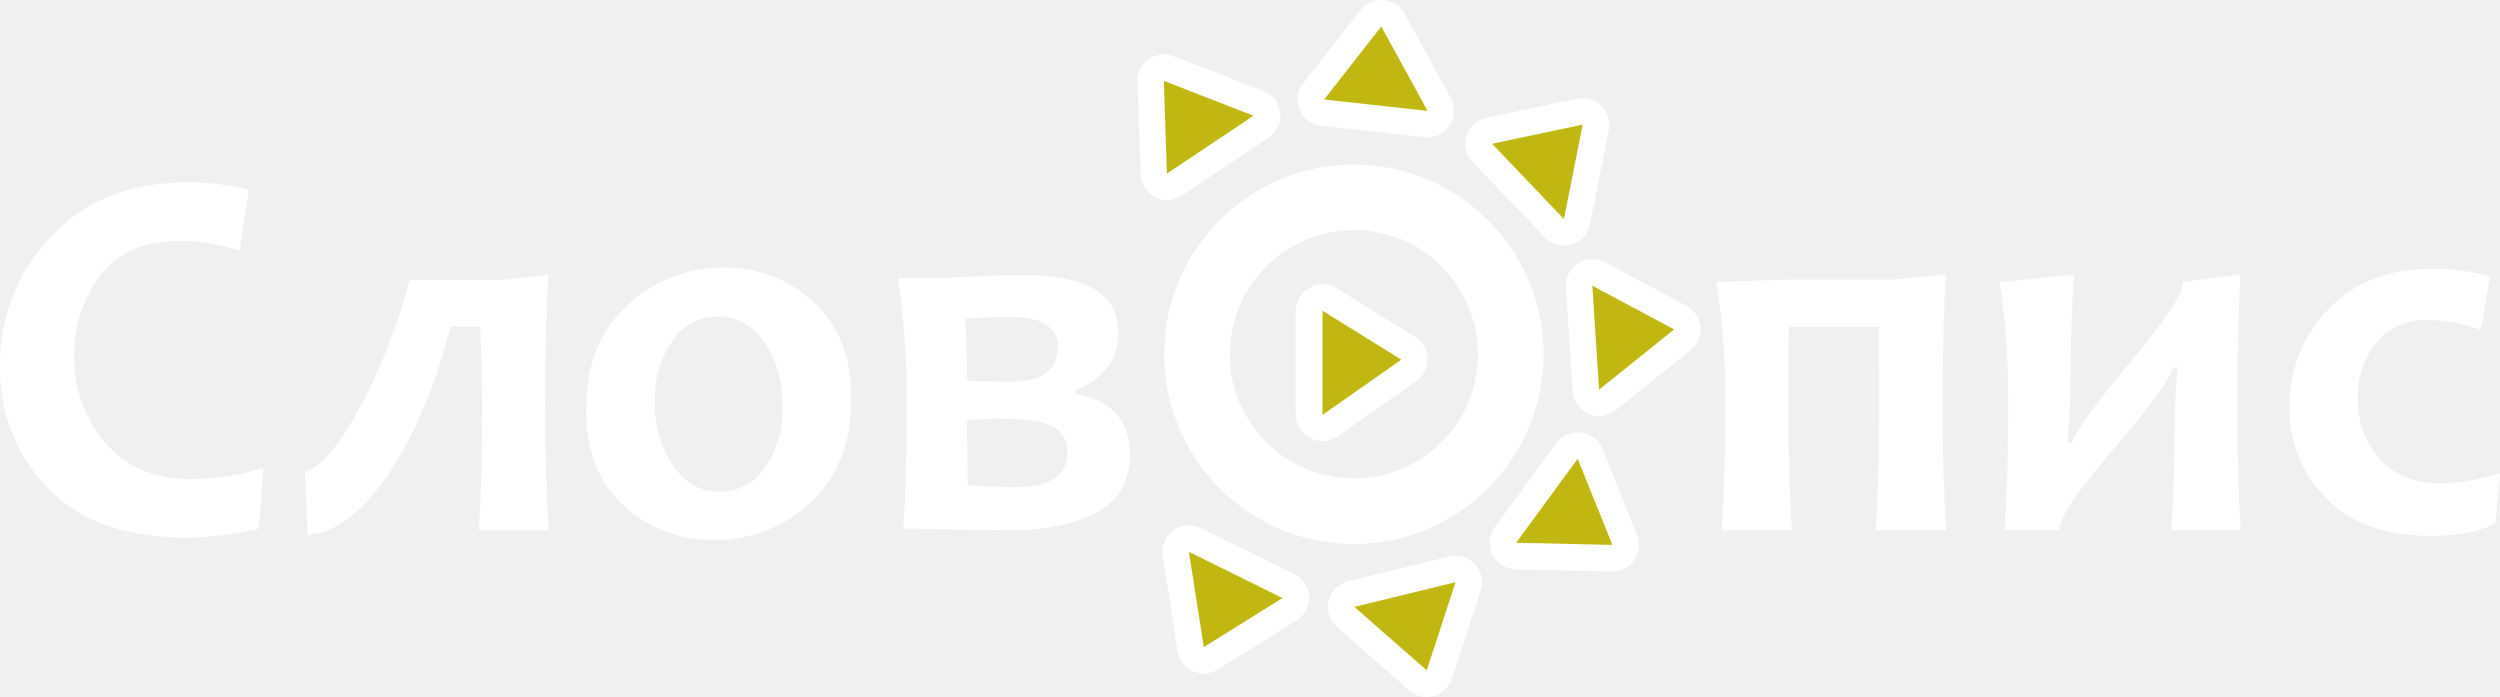
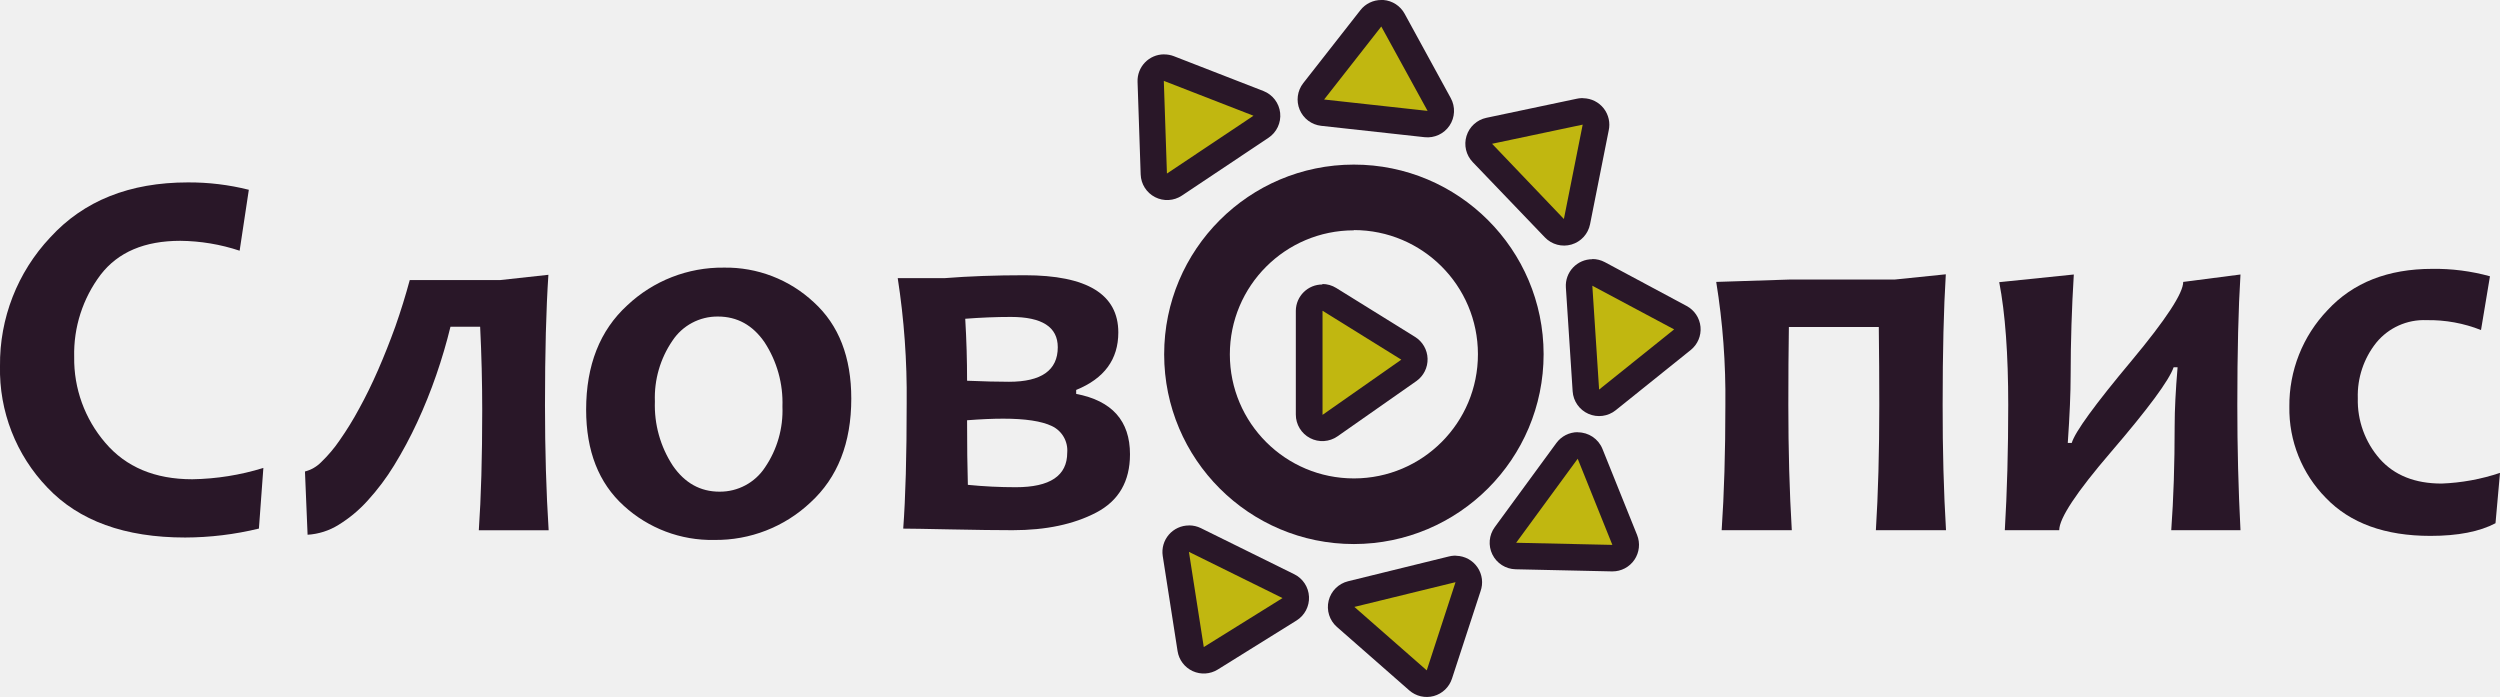
<svg xmlns="http://www.w3.org/2000/svg" viewBox="0 0 505.47 140.9">
  <defs>
-     <style>.cls-1{fill:#c1b710;}.cls-2{fill:#fff;}</style>
+     <style>.cls-1{fill:#c1b710;}.cls-2{fill:#291728;}</style>
  </defs>
  <g id="Шар_2" data-name="Шар 2">
    <g id="Слой_1" data-name="Слой 1">
      <path class="cls-1" d="M267.4,86.56a2.68,2.68,0,0,1-2.68-2.68v-21a2.68,2.68,0,0,1,4.09-2.28l15.93,9.89a2.68,2.68,0,0,1,.12,4.47L268.94,86.08A2.68,2.68,0,0,1,267.4,86.56Z" />
      <path class="cls-1" d="M288.64,25.1l-.29,0-20.92-2.3a2.68,2.68,0,0,1-1.82-4.32L277.17,3.71a2.68,2.68,0,0,1,2.11-1h.22a2.68,2.68,0,0,1,2.13,1.38L291,21.13a2.68,2.68,0,0,1-2.35,4Z" />
      <path class="cls-1" d="M235.94,37.77a2.68,2.68,0,0,1-2.68-2.59l-.63-18.74a2.68,2.68,0,0,1,3.65-2.59l18.13,7.05a2.68,2.68,0,0,1,.52,4.73L237.43,37.32A2.68,2.68,0,0,1,235.94,37.77Z" />
      <path class="cls-1" d="M243.39,133.51a2.68,2.68,0,0,1-2.65-2.27l-3-19.23a2.68,2.68,0,0,1,3.83-2.81l18.88,9.32a2.68,2.68,0,0,1,.23,4.68l-15.92,9.91A2.68,2.68,0,0,1,243.39,133.51Z" />
      <path class="cls-1" d="M288.47,138.22a2.68,2.68,0,0,1-1.77-.66l-14.63-12.83a2.68,2.68,0,0,1,1.13-4.62l20.45-5a2.68,2.68,0,0,1,3.18,3.43L291,136.37a2.68,2.68,0,0,1-2.55,1.85Z" />
      <path class="cls-1" d="M306.52,112.42a2.68,2.68,0,0,1-2.1-4.26l12.45-17A2.68,2.68,0,0,1,319,90.09l.34,0a2.68,2.68,0,0,1,2.15,1.66l7,17.4a2.68,2.68,0,0,1-2.49,3.68Z" />
      <path class="cls-1" d="M323.32,81.45a2.68,2.68,0,0,1-2.67-2.51l-1.37-21a2.68,2.68,0,0,1,3.94-2.54l16.54,8.83a2.68,2.68,0,0,1,.42,4.45L325,80.86A2.68,2.68,0,0,1,323.32,81.45Z" />
      <path class="cls-1" d="M316.23,47a2.68,2.68,0,0,1-1.94-.83L299.75,30.92a2.68,2.68,0,0,1,1.38-4.47l18.35-3.87a2.68,2.68,0,0,1,3.18,3.15l-3.8,19.08A2.68,2.68,0,0,1,316.23,47Z" />
      <path class="cls-2" d="M53.25,94.61l-.9,12.26a63.86,63.86,0,0,1-14.92,1.81q-18.28,0-27.85-10.1A34.38,34.38,0,0,1,0,74,37.34,37.34,0,0,1,10.16,48Q20.32,36.88,38,36.88a49.45,49.45,0,0,1,12.31,1.49L48.45,50.69a39.25,39.25,0,0,0-12-2q-10.82,0-16.1,6.85A26.5,26.5,0,0,0,15,72.17,26,26,0,0,0,21.3,89.54q6.27,7.36,17.57,7.36A51.28,51.28,0,0,0,53.25,94.61Z" />
      <path class="cls-2" d="M110.93,107.21H96.81q.69-10,.69-24.25,0-8.37-.42-16.9h-6q-1.18,4.86-2.88,9.78a101.8,101.8,0,0,1-3.86,9.57,84.66,84.66,0,0,1-4.66,8.69,46.69,46.69,0,0,1-5.34,7.11,26.81,26.81,0,0,1-5.89,4.91,13.38,13.38,0,0,1-6.26,2l-.53-12.79a7.07,7.07,0,0,0,3.31-1.92A27.8,27.8,0,0,0,68.69,89a63.76,63.76,0,0,0,3.92-6.37q2-3.62,3.84-7.84T79.94,66q1.63-4.64,2.91-9.38h18.33l9.7-1.06q-.69,10.34-.69,26.38Q110.19,95.6,110.93,107.21Z" />
      <path class="cls-2" d="M172.12,80.6q0,13.44-8.26,21a27.85,27.85,0,0,1-19.45,7.57,26.29,26.29,0,0,1-18.28-6.9q-7.62-6.9-7.62-19.43,0-13.49,8.32-21.11a28,28,0,0,1,19.51-7.62,26,26,0,0,1,18.2,7Q172.12,68,172.12,80.6ZM158.2,82.2a22.32,22.32,0,0,0-3.62-13Q151,64,145.15,64a10.89,10.89,0,0,0-9.2,4.9,20.41,20.41,0,0,0-3.54,12.26,22.27,22.27,0,0,0,3.63,13q3.62,5.25,9.43,5.25a10.88,10.88,0,0,0,9.2-4.9A20.41,20.41,0,0,0,158.2,82.2Z" />
      <path class="cls-2" d="M228.47,91.85q0,8.21-6.82,11.78t-16.9,3.57q-4.69,0-12.48-.16t-9.65-.16q.7-9.33.7-25.37a154.73,154.73,0,0,0-1.81-25.27h9.43q7.46-.59,16.25-.59,18.92,0,18.92,11.57,0,8.16-8.52,11.62v.8Q228.47,81.72,228.47,91.85Zm-14.6-21.64q0-6.13-9.49-6.13-4.48,0-9.22.37.38,6.45.37,12.53,5,.21,8.48.21Q213.86,77.19,213.87,70.21Zm1.91,21.32a5.44,5.44,0,0,0-3.11-5.39q-3.12-1.49-9.84-1.49-3.15,0-7.3.32,0,7.73.16,13.06,4.85.48,9.7.48Q215.78,98.51,215.78,91.53Z" />
      <path class="cls-2" d="M393.46,107.2H379.28q.69-11,.69-25.32,0-7.51-.1-15.77H361.69q-.11,6.83-.11,15.77,0,13.71.7,25.32H348.1q.75-11,.75-25.32A145.45,145.45,0,0,0,347,57l14.87-.48h21.21l10.34-1.06q-.64,10.34-.64,26.38Q392.76,95.59,393.46,107.2Z" />
      <path class="cls-2" d="M453,107.2H439q.69-9.43.69-21.16,0-4.74.59-11.78h-.8q-1.39,4-12.69,17.16-10.44,12.16-10.44,15.78h-11q.69-11.62.69-25.32,0-15.4-1.82-24.83L419.3,55.5q-.63,10.23-.64,20.36,0,5.33-.58,13.7h.8q1-3.36,12.1-16.63Q441.42,60.4,441.42,57L453,55.5q-.64,10.23-.64,26.38Q452.35,94.68,453,107.2Z" />
      <path class="cls-2" d="M505.47,95.61l-.91,10.18q-4.85,2.56-13.16,2.56-13.75,0-21.13-7.67a25.65,25.65,0,0,1-7.39-18.44,27.83,27.83,0,0,1,7.73-19.54q7.72-8.34,21.16-8.34a41.67,41.67,0,0,1,11.67,1.5l-1.81,10.87a28.56,28.56,0,0,0-11-2,12.46,12.46,0,0,0-10.18,4.56,17.13,17.13,0,0,0-3.73,11.22,17.88,17.88,0,0,0,4.43,12.26q4.43,5,12.52,5A42,42,0,0,0,505.47,95.61Z" />
      <path class="cls-2" d="M273.74,110A38.36,38.36,0,1,1,312.1,71.6,38.4,38.4,0,0,1,273.74,110Zm0-63.43A25.08,25.08,0,1,0,298.82,71.6,25.1,25.1,0,0,0,273.74,46.52Z" />
      <path class="cls-2" d="M267.4,62.83l15.93,9.89L267.4,83.88v-21m0-5.36A5.36,5.36,0,0,0,262,62.83v21a5.36,5.36,0,0,0,8.43,4.39l15.93-11.16a5.36,5.36,0,0,0-.25-8.94l-15.93-9.89a5.36,5.36,0,0,0-2.83-.81Z" />
      <path class="cls-2" d="M279.28,5.36l9.36,17.06-20.92-2.3L279.28,5.36m0-5.36a5.36,5.36,0,0,0-4.22,2.05L263.5,16.81a5.36,5.36,0,0,0,3.63,8.63l20.92,2.3a5.36,5.36,0,0,0,5.28-7.9L284,2.78A5.36,5.36,0,0,0,279.72,0l-.44,0Z" />
      <path class="cls-2" d="M235.31,16.35l18.13,7.05L235.94,35.09l-.63-18.74m0-5.36A5.36,5.36,0,0,0,230,16.53l.63,18.74a5.36,5.36,0,0,0,8.33,4.28l17.51-11.69a5.36,5.36,0,0,0-1-9.45l-18.13-7.05a5.36,5.36,0,0,0-1.94-.36Z" />
      <path class="cls-2" d="M240.43,111.6l18.88,9.32-15.92,9.91-3-19.23m0-5.36a5.36,5.36,0,0,0-5.3,6.17l3,19.23a5.36,5.36,0,0,0,8.13,3.73l15.92-9.91a5.36,5.36,0,0,0-.46-9.36l-18.88-9.32a5.35,5.35,0,0,0-2.37-.55Z" />
      <path class="cls-2" d="M294.29,117.71h0m0,0-5.82,17.83-14.63-12.83,20.45-5m0-5.36H294a5.35,5.35,0,0,0-1.1.17l-20.33,5a5.36,5.36,0,0,0-2.26,9.24l14.63,12.83a5.36,5.36,0,0,0,8.63-2.37l5.77-17.66a5.36,5.36,0,0,0-4.89-7.19Z" />
      <path class="cls-2" d="M319,92.77l7,17.4-19.45-.43,12.45-17m0-5.36a5.36,5.36,0,0,0-4.32,2.19l-12.45,17a5.36,5.36,0,0,0,4.2,8.53l19.45.43H326a5.36,5.36,0,0,0,5-7.36l-7-17.4a5.36,5.36,0,0,0-5-3.36Z" />
      <path class="cls-2" d="M321.95,57.77l16.54,8.83L323.32,78.77l-1.37-21m0-5.36a5.36,5.36,0,0,0-5.35,5.71l1.37,21a5.36,5.36,0,0,0,8.7,3.83l15.17-12.18a5.36,5.36,0,0,0-.83-8.91L324.47,53a5.36,5.36,0,0,0-2.52-.63Z" />
      <path class="cls-2" d="M320,25.2h0m0,0-3.8,19.08L301.68,29.07,320,25.2m0-5.36h-.23a5.36,5.36,0,0,0-1,.13l-18.24,3.85a5.36,5.36,0,0,0-2.77,8.95L312.36,48a5.36,5.36,0,0,0,9.13-2.66l3.76-18.91a5.36,5.36,0,0,0-5.11-6.57Z" />
    </g>
  </g>
</svg>
